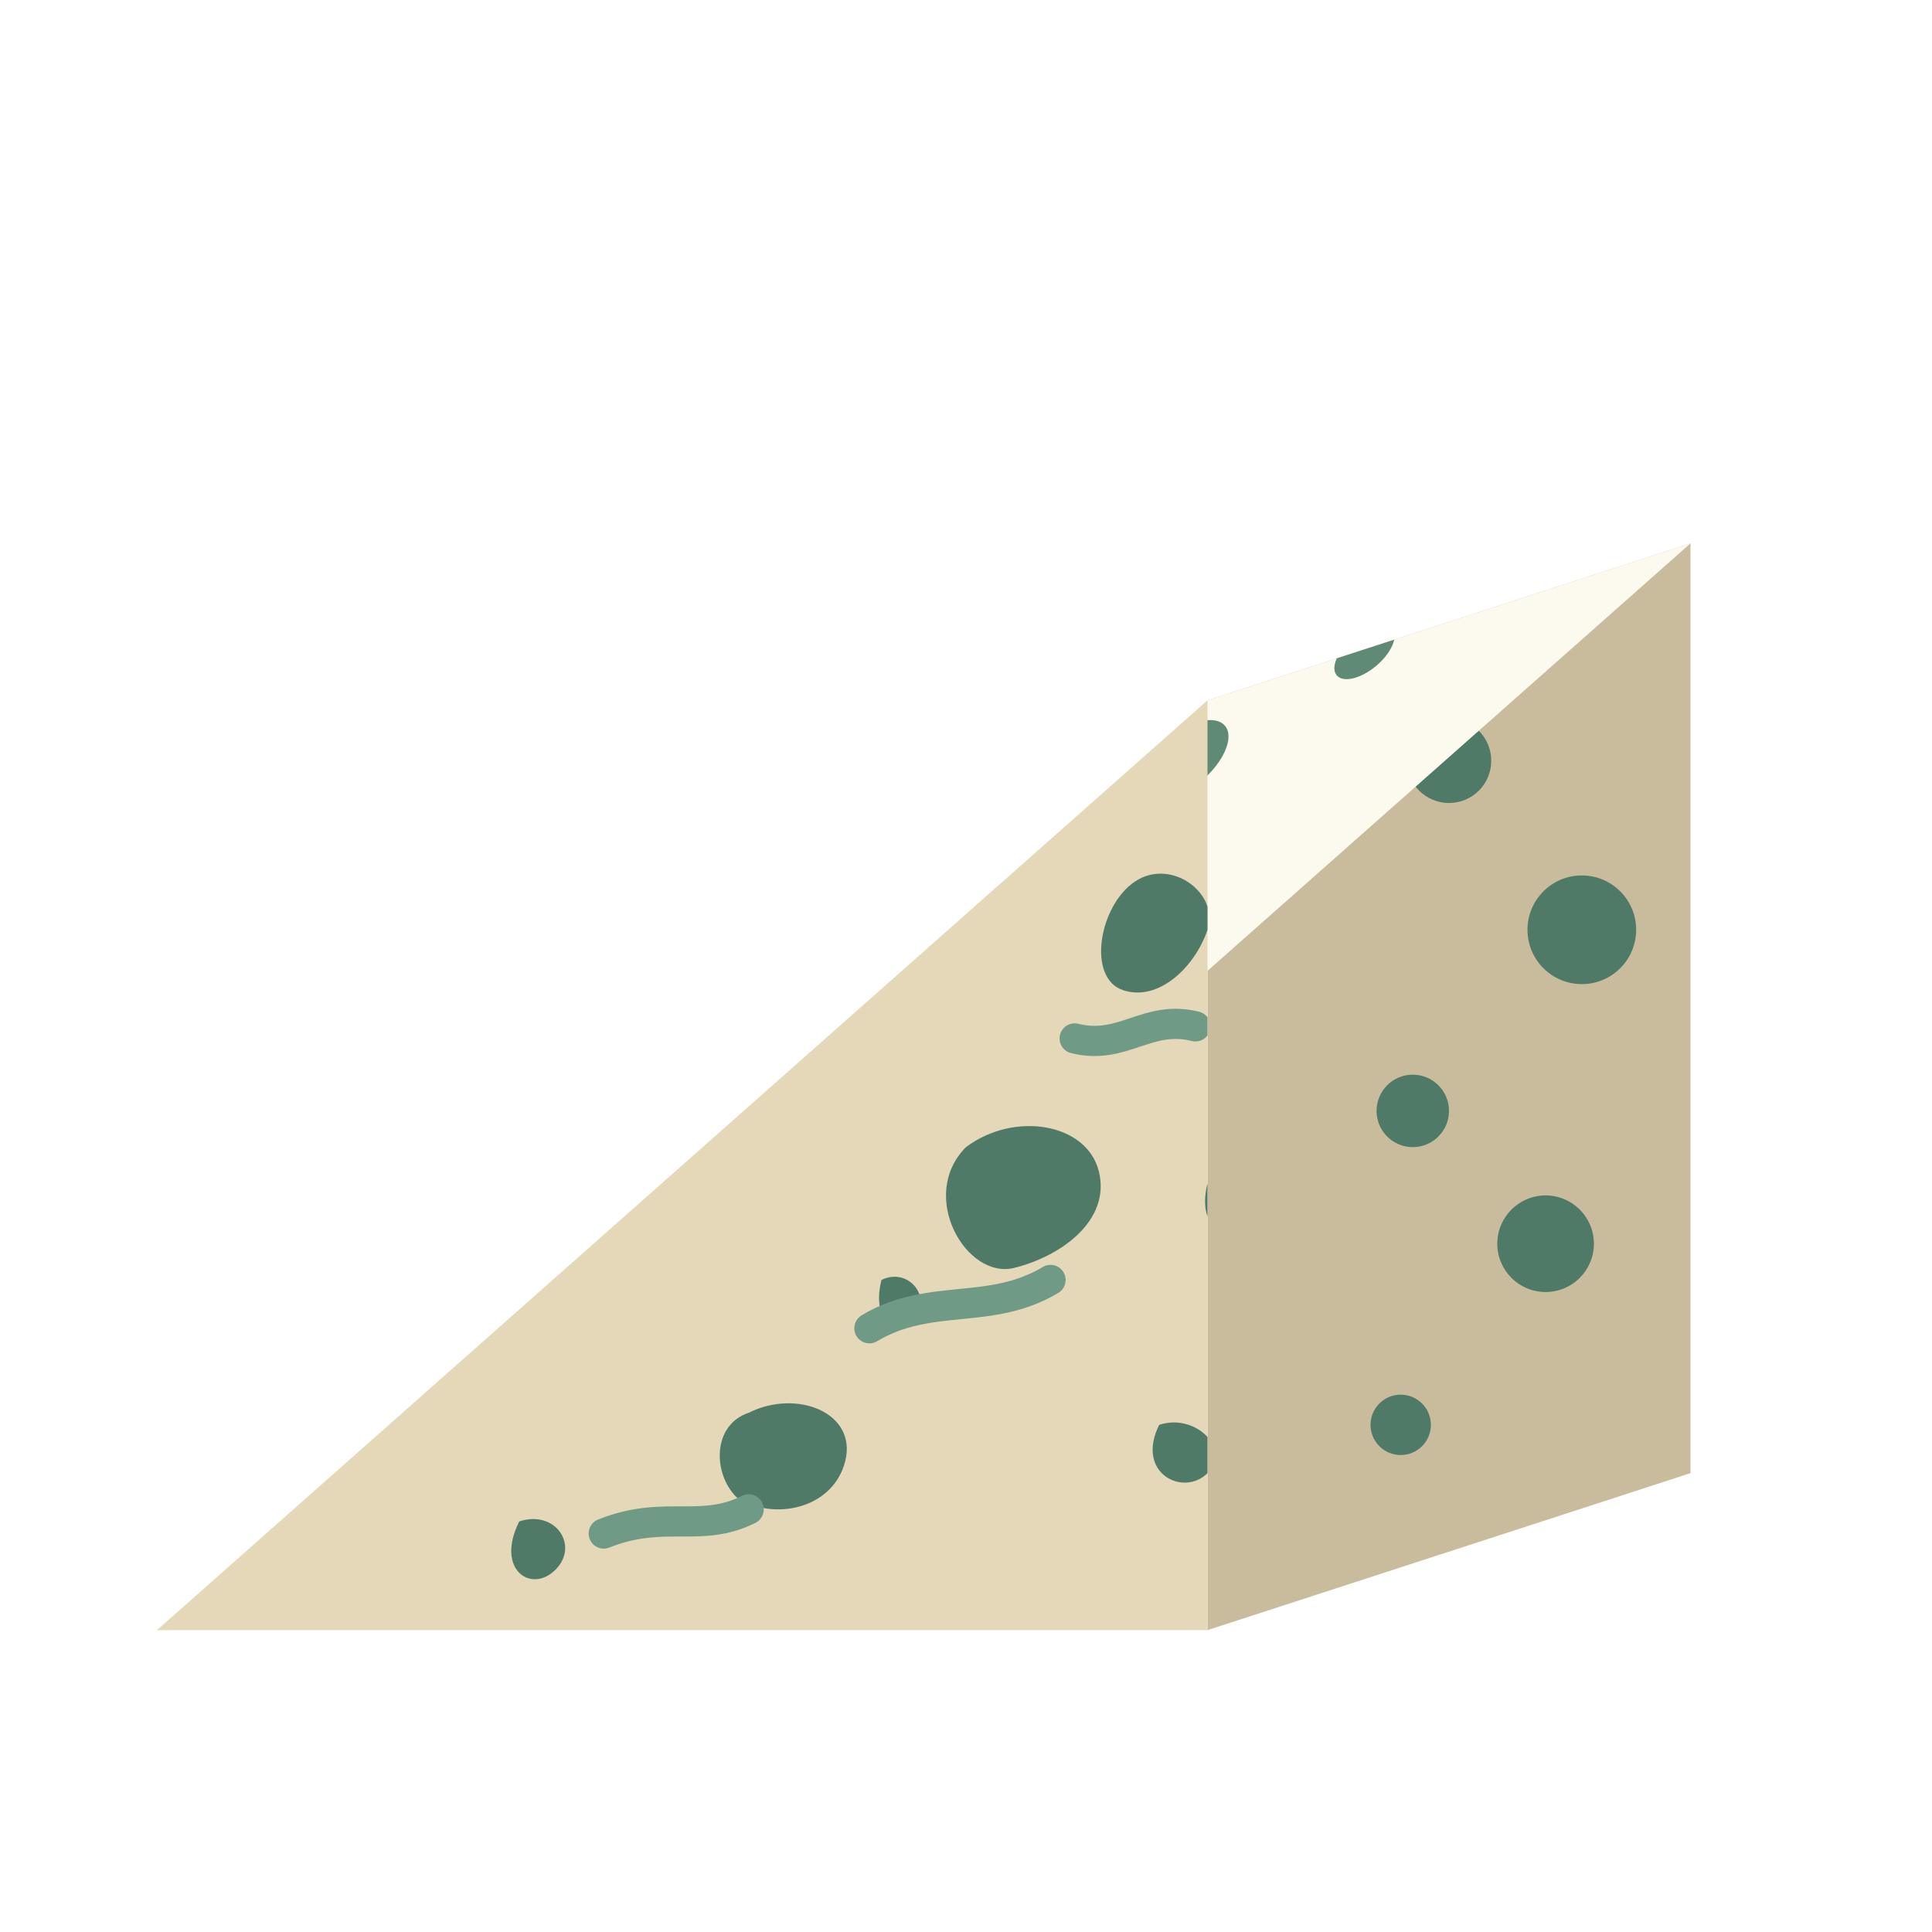
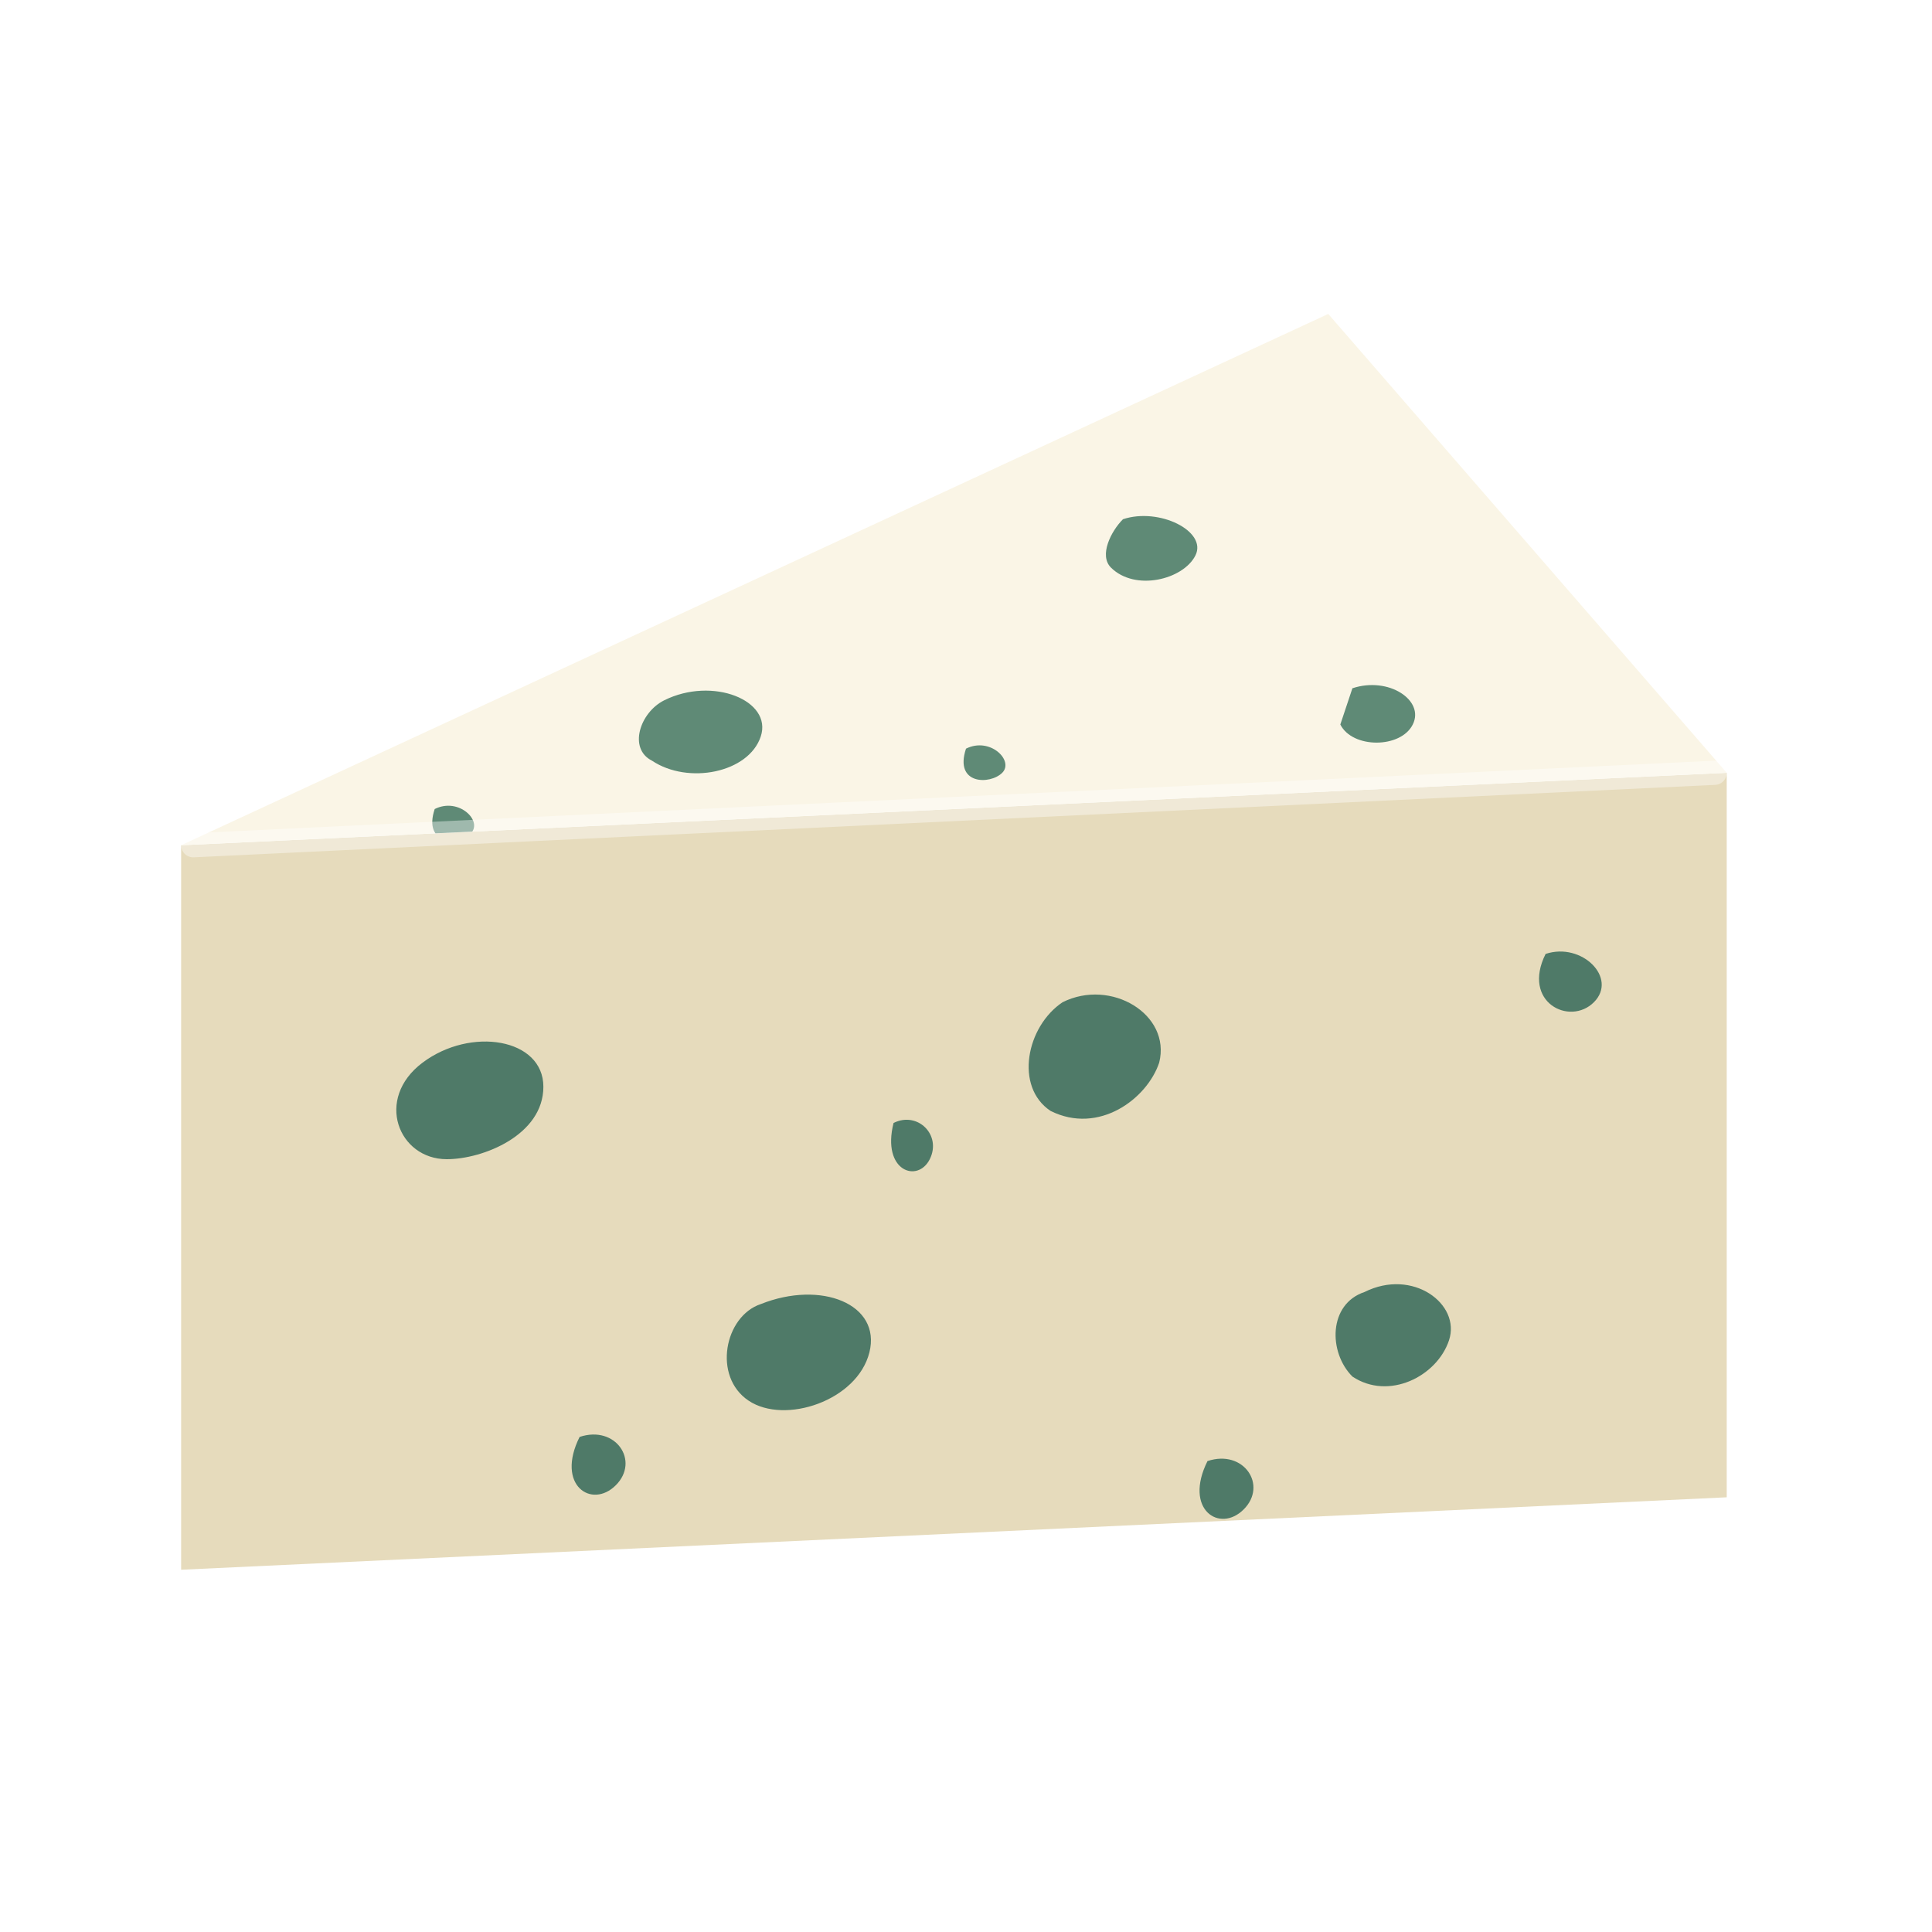
<svg xmlns="http://www.w3.org/2000/svg" viewBox="0 0 32 32">
-   <clipPath id="rq1">
-     <path d="M20 11.6L28 9V24.4L20 27z" />
+   <clipPath id="rq4">
+     <path d="M3 26V14L28.6 12.8V24.8z" />
  </clipPath>
-   <clipPath id="rq2">
-     <path d="M2.6 27L20 11.6L28 9L10.6 24.4z" />
+   <clipPath id="rq5">
+     <path d="M3 14L22 5.2L28.6 12.8z" />
  </clipPath>
-   <clipPath id="rq3">
-     <path d="M2.6 27H20V11.6z" />
-   </clipPath>
-   <path fill="#c9bc9c" d="M20 11.6L28 9V24.4L20 27z" />
-   <g clip-path="url(#rq1)">
-     <g fill="#4f7a68">
-       <circle cx="24" cy="12.6" r=".7" />
-       <circle cx="26.2" cy="15.4" r=".9" />
-       <circle cx="23.4" cy="18.4" r=".6" />
-       <circle cx="25.6" cy="20.6" r=".8" />
-       <circle cx="23.2" cy="23.6" r=".5" />
-     </g>
+   <path fill="#e6dbbc" d="M3 26V14L28.6 12.8V24.8z" />
+   <g clip-path="url(#rq4)" fill="#4f7a68">
+     <path d="M7 17.6c.8-.6 2-.4 2 .4c0 .8-1 1.2-1.6 1.2c-.8 0-1.2-1-.4-1.6zM12.6 21.6c1-.4 2 0 1.8.8c-.2.8-1.4 1.2-2 .8c-.6-.4-.4-1.4.2-1.6zM17.6 16.6c.8-.4 1.8.2 1.6 1c-.2.6-1 1.2-1.8.8c-.6-.4-.4-1.4.2-1.8zM22.6 21.4c.8-.4 1.6.2 1.4.8c-.2.6-1 1-1.6.6c-.4-.4-.4-1.2.2-1.4zM25.6 15.8c.6-.2 1.2.4.8.8c-.4.4-1.2 0-.8-.8zM9.6 23.8c.6-.2 1 .4.6.8c-.4.4-1 0-.6-.8zM20 24.2c.6-.2 1 .4.6.8c-.4.4-1 0-.6-.8zM14.8 18.6c.4-.2.8.2.6.6c-.2.4-.8.2-.6-.6z" />
  </g>
-   <path fill="#fcf9ee" d="M2.6 27L20 11.6L28 9L10.6 24.4z" />
-   <g clip-path="url(#rq2)">
-     <g fill="#5f8a76">
-       <ellipse cx="13" cy="19.4" rx="1" ry=".5" transform="rotate(-40 13 19.4)" />
-       <ellipse cx="19.6" cy="12.6" rx=".9" ry=".45" transform="rotate(-40 19.6 12.6)" />
-       <ellipse cx="9" cy="23.6" rx=".7" ry=".35" transform="rotate(-40 9 23.6)" />
-       <ellipse cx="22.6" cy="10.8" rx=".6" ry=".3" transform="rotate(-40 22.6 10.8)" />
-       <ellipse cx="16.4" cy="16.8" rx=".5" ry=".3" transform="rotate(-40 16.4 16.8)" />
-     </g>
+   <path fill="#faf5e6" d="M3 14L22 5.2L28.6 12.8z" />
+   <g clip-path="url(#rq5)" fill="#5f8a76">
+     <path d="M11 11.6c.8-.4 1.8 0 1.6.6c-.2.6-1.2.8-1.8.4c-.4-.2-.2-.8.2-1zM18.6 8.6c.6-.2 1.4.2 1.2.6c-.2.4-1 .6-1.4.2c-.2-.2 0-.6.2-.8zM22.4 11.4c.6-.2 1.2.2 1 .6c-.2.4-1 .4-1.2 0zM16 12.4c.4-.2.8.2.6.4c-.2.2-.8.2-.6-.4zM7.2 13.4c.4-.2.8.2.6.4c-.2.2-.8.2-.6-.4z" />
  </g>
-   <path fill="#e4d8b8" d="M2.6 27H20V11.6z" />
-   <g clip-path="url(#rq3)">
-     <g transform="translate(0 0)" fill="#4f7a68">
-       <path d="M16 19c.8-.6 2-.4 2.2.4c.2.8-.6 1.4-1.4 1.6c-.8.2-1.6-1.2-.8-2zM12.4 23.4c.8-.4 1.8 0 1.6.8c-.2.8-1.2 1-1.8.6c-.4-.4-.4-1.2.2-1.4zM18.8 14.6c.6-.4 1.4.2 1.2.8c-.2.6-.8 1.2-1.4 1c-.6-.2-.4-1.4.2-1.8zM19.2 23.6c.6-.2 1.2.4.8.8c-.4.4-1.2 0-.8-.8zM8.6 25.2c.6-.2 1 .4.6.8c-.4.4-1 0-.6-.8zM14.6 21.2c.4-.2.8.2.6.6c-.2.4-.8.2-.6-.6zM20 19.6c.4-.2.8.2.6.6c-.2.4-.8.2-.6-.6z" />
-     </g>
-     <path fill="none" stroke="#6f9a86" stroke-linecap="round" stroke-width=".5" d="M14.4 22c1-.6 2-.2 3-.8M17.8 17.2c.8.2 1.2-.4 2-.2M10 25.4c1-.4 1.6 0 2.4-.4" />
-   </g>
+   <path fill="none" stroke="#ffffff66" stroke-linecap="round" stroke-width=".4" d="M3.2 14l25.2-1.2" />
</svg>
